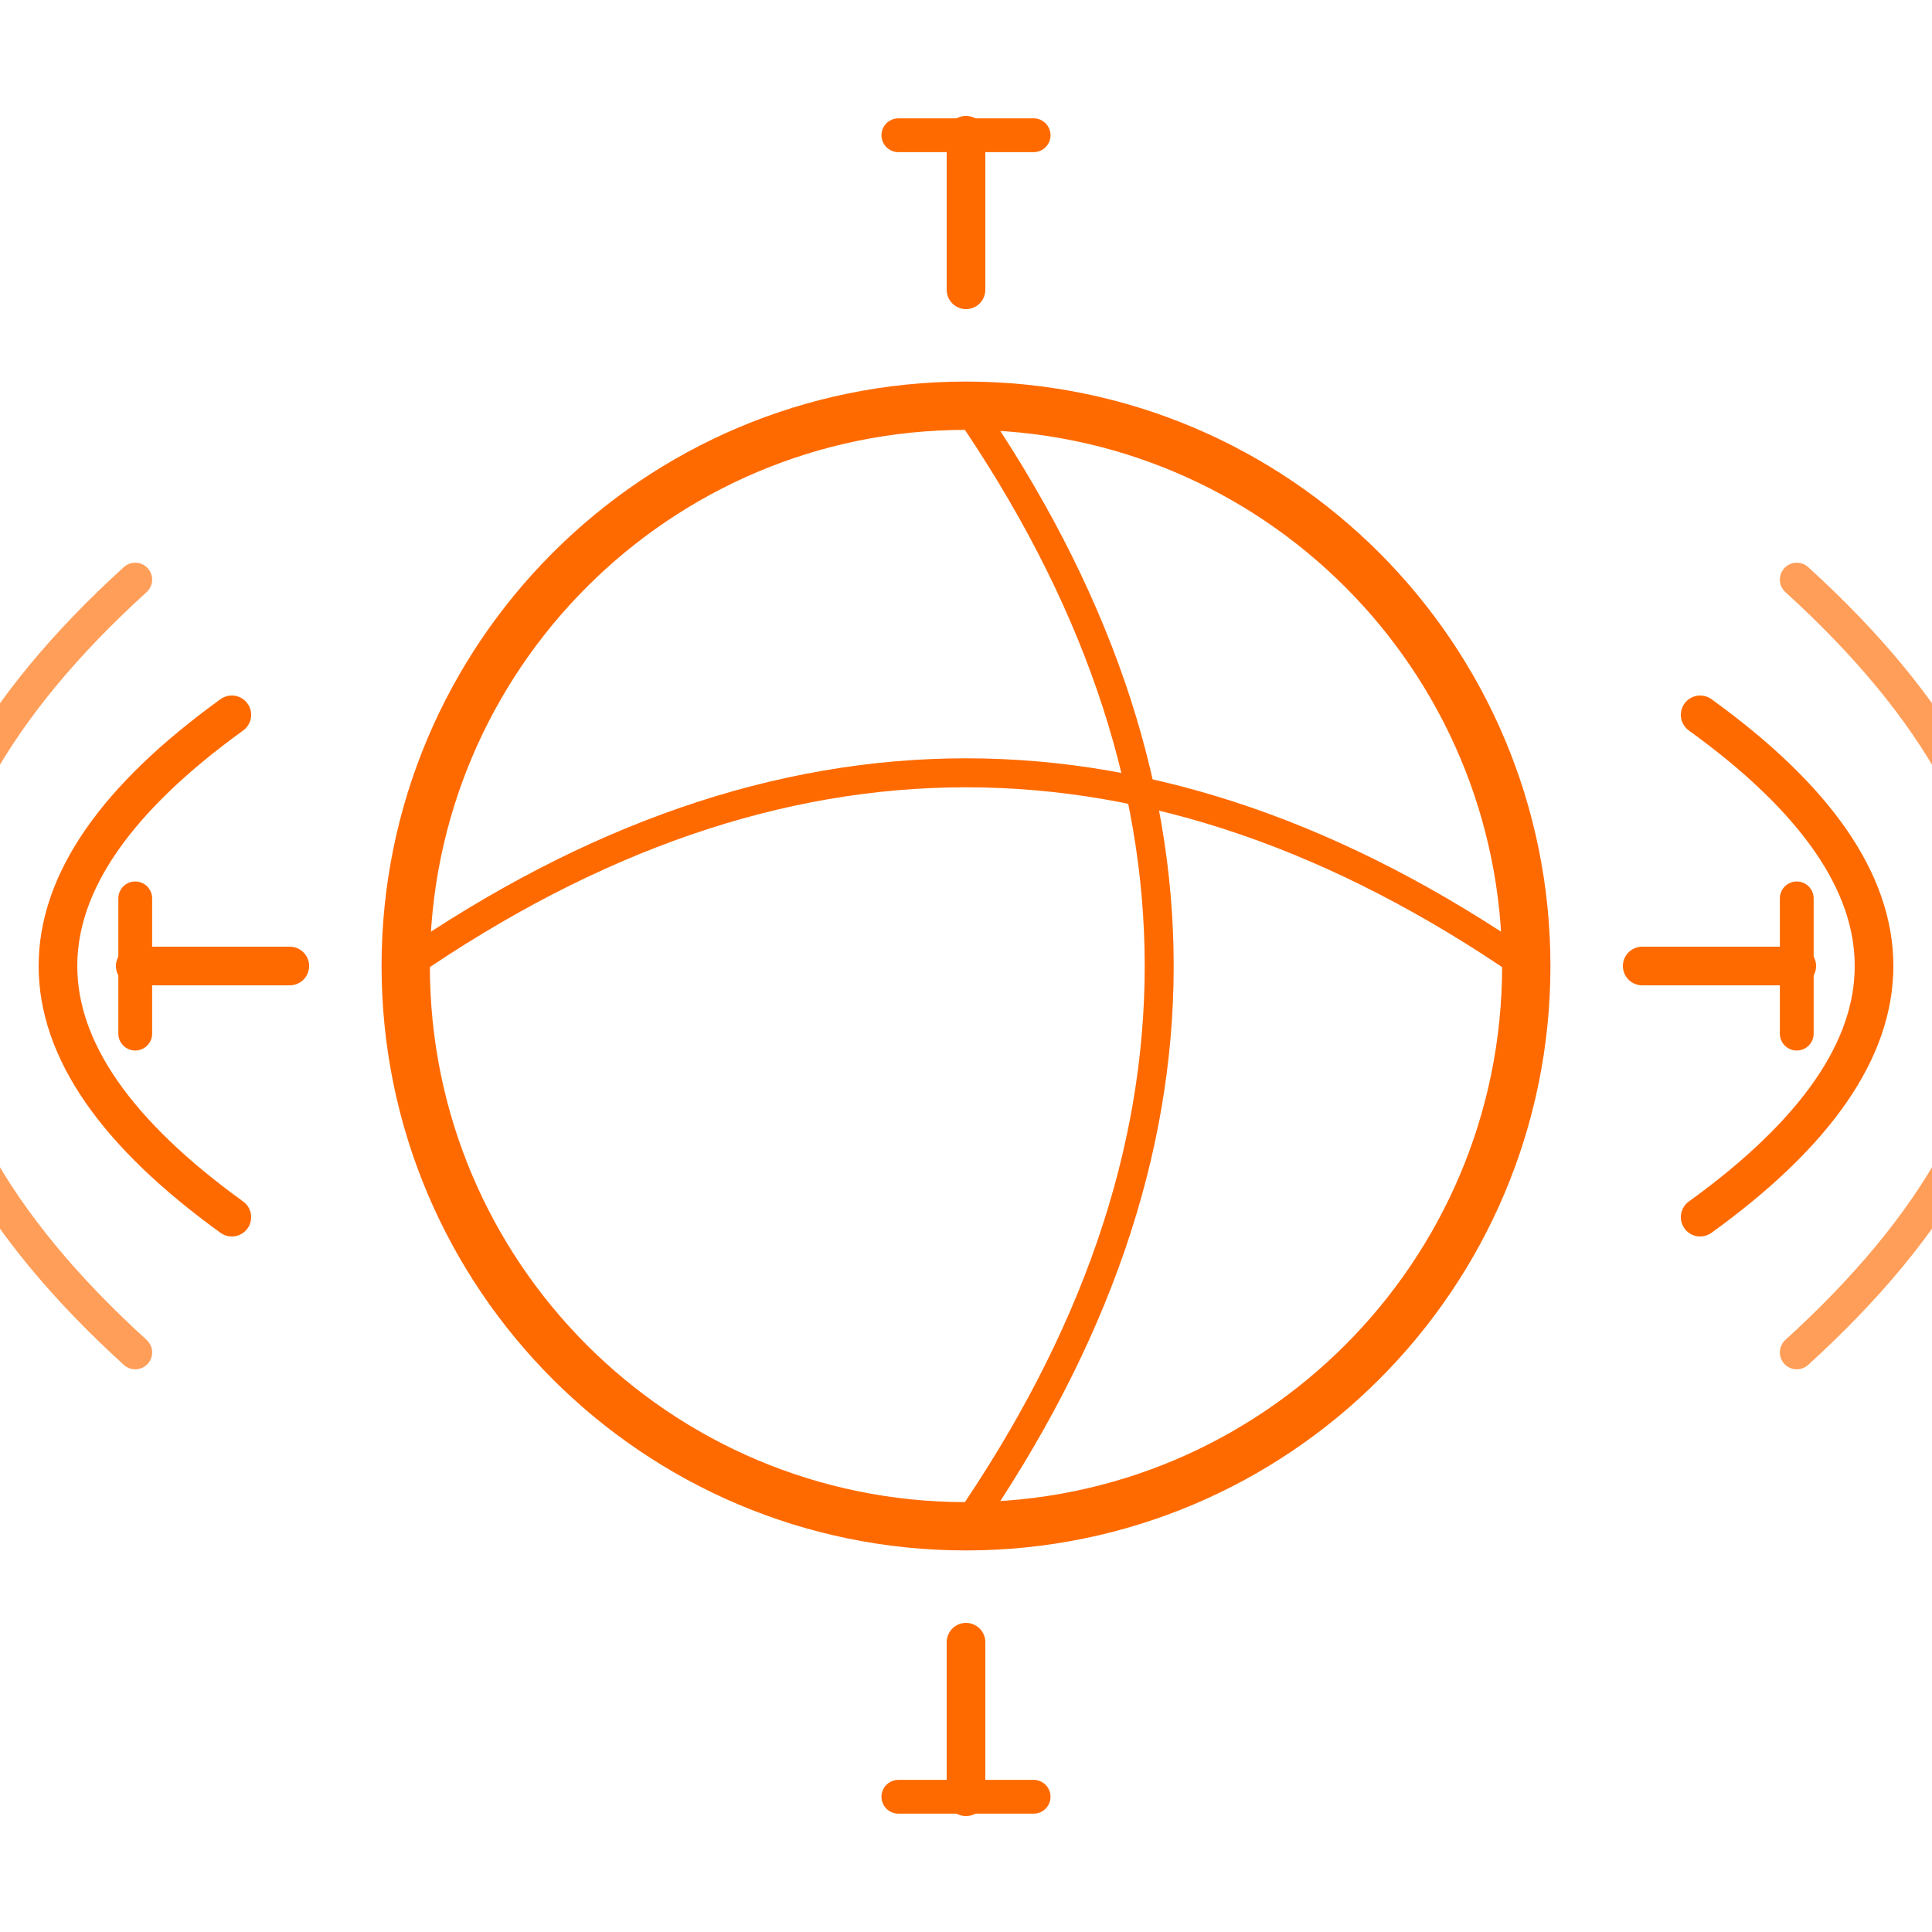
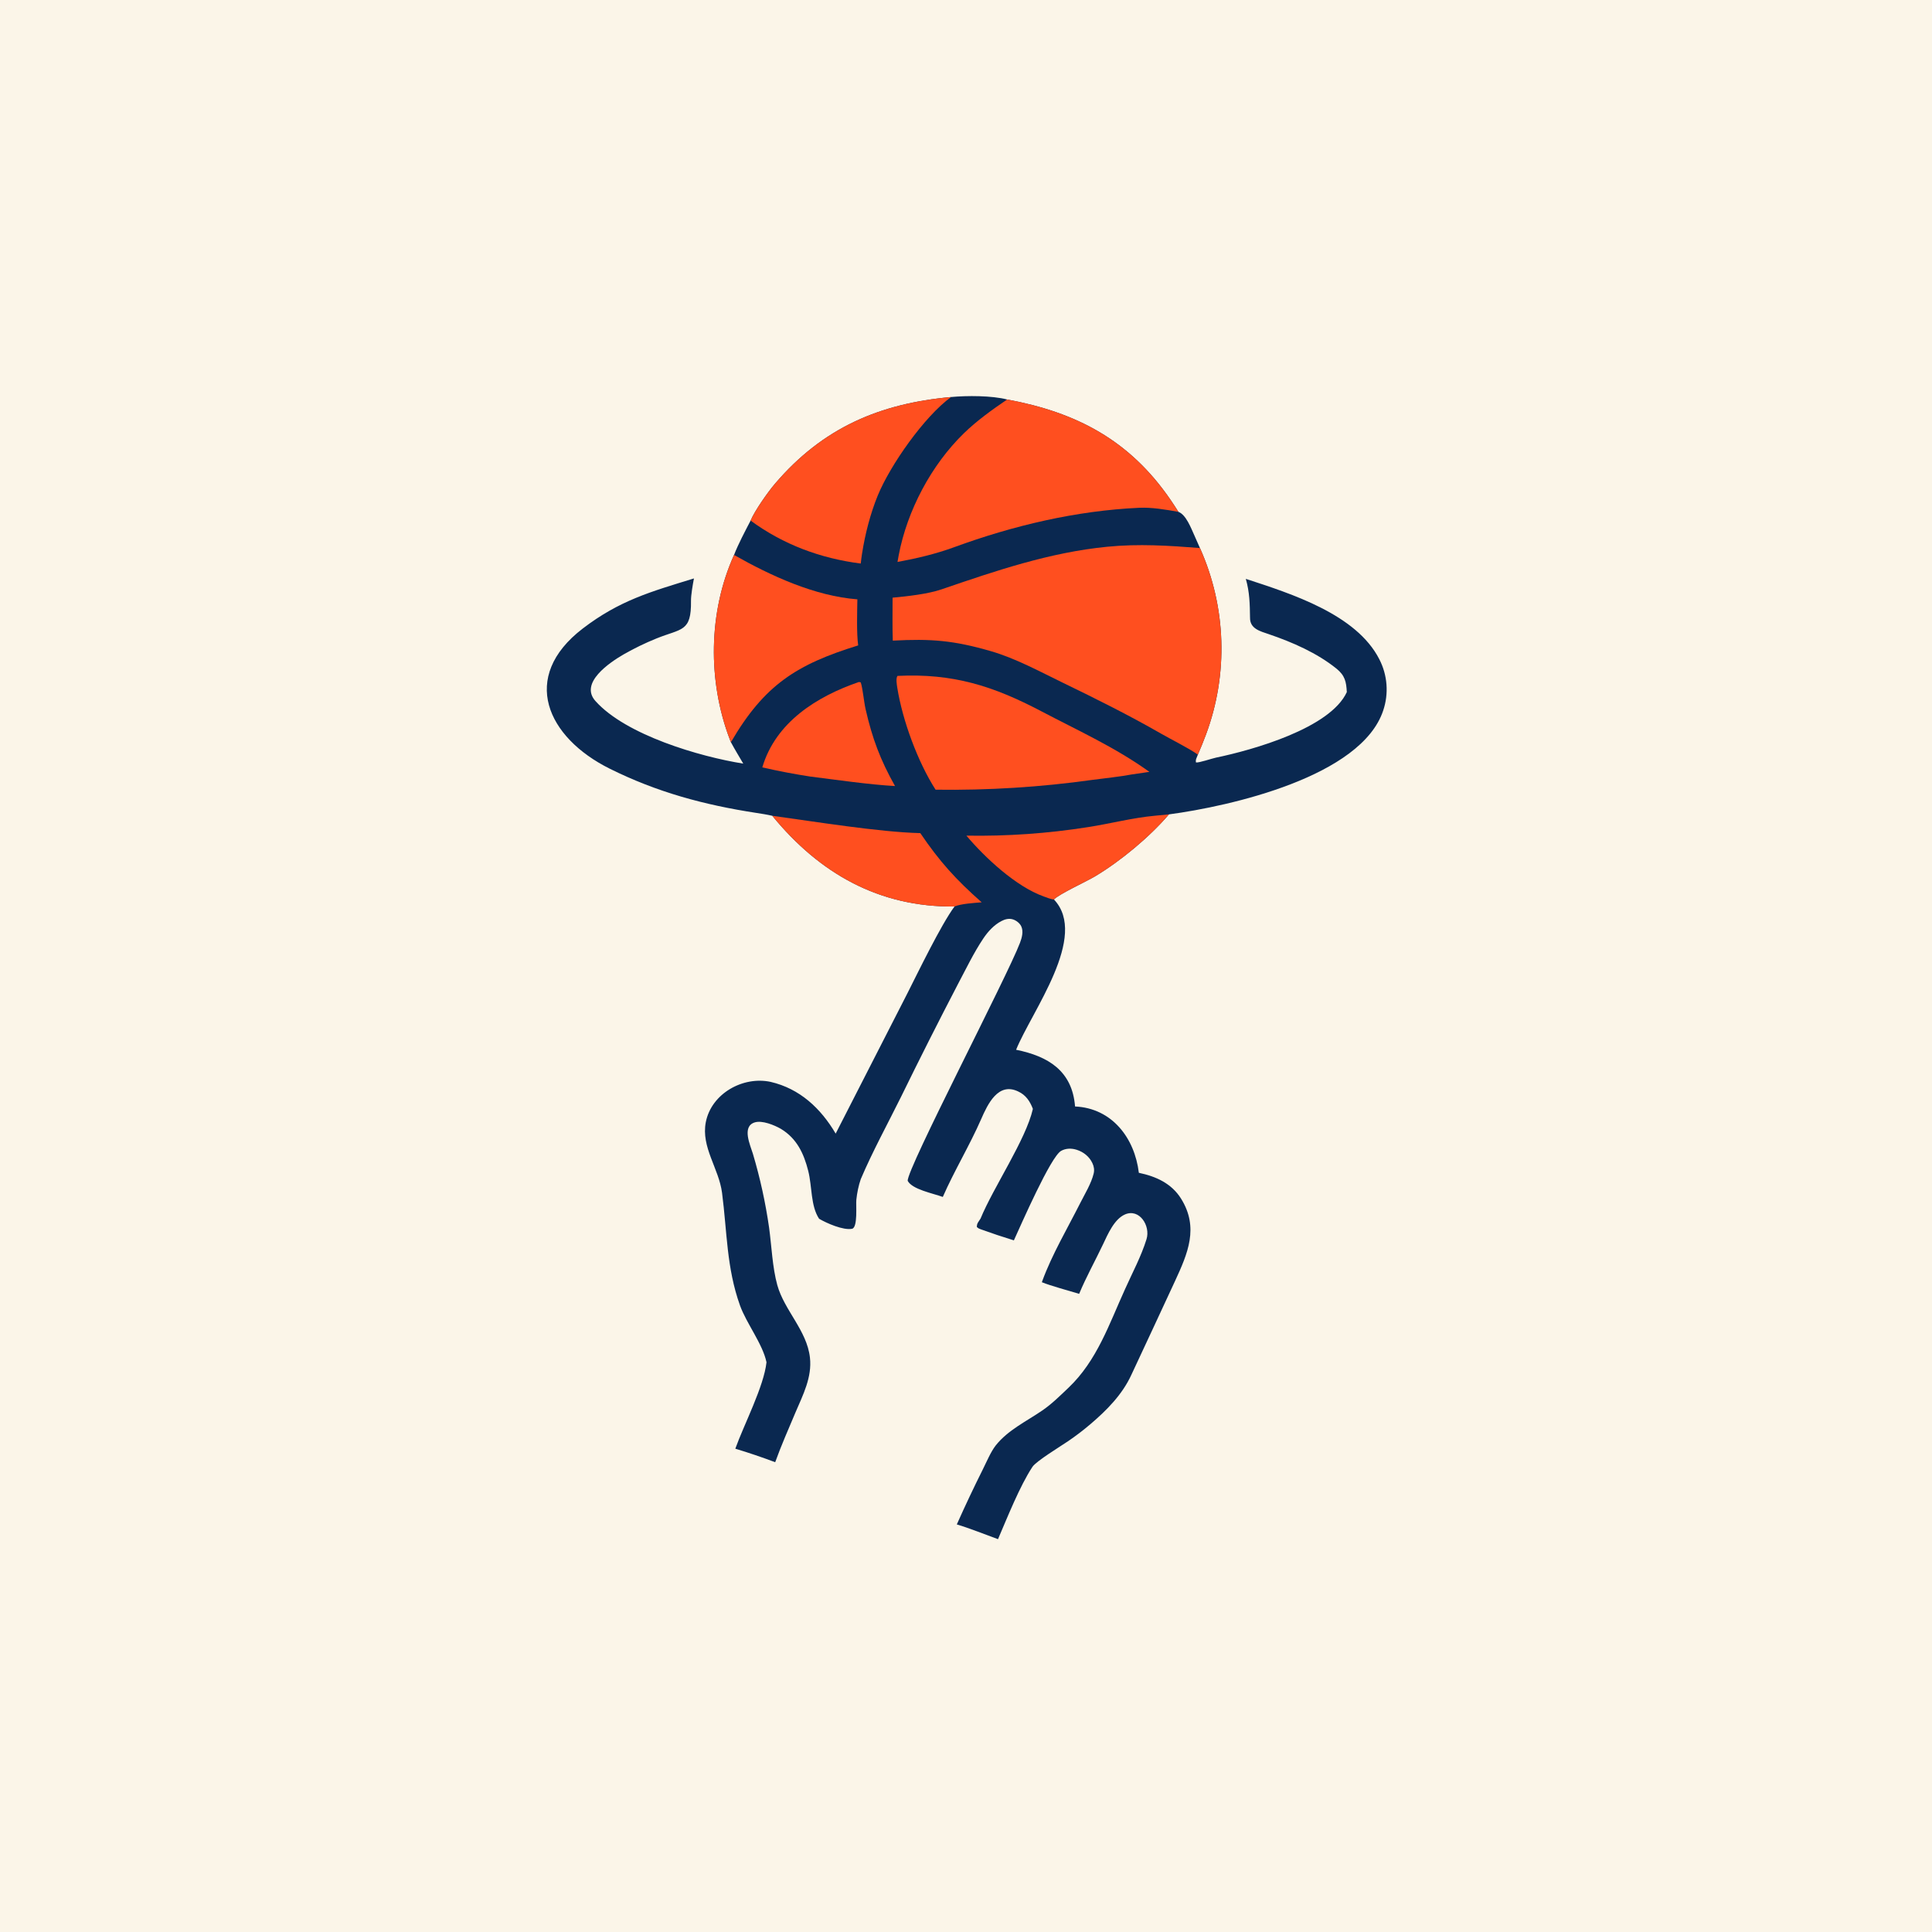
- <svg xmlns="http://www.w3.org/2000/svg" viewBox="0 0 200 200">
-   <g fill="none" stroke="#FF6A00" stroke-linecap="round" stroke-linejoin="round">
-     <circle cx="100" cy="100" r="58" stroke-width="5" />
-     <path d="M42 100 Q100 60, 158 100" stroke-width="3" />
-     <path d="M100 42 Q140 100, 100 158" stroke-width="3" />
-     <line x1="100" y1="30" x2="100" y2="14" stroke-width="4" />
-     <line x1="100" y1="170" x2="100" y2="186" stroke-width="4" />
-     <line x1="30" y1="100" x2="14" y2="100" stroke-width="4" />
-     <line x1="170" y1="100" x2="186" y2="100" stroke-width="4" />
-     <line x1="93" y1="14" x2="107" y2="14" stroke-width="3.5" />
-     <line x1="93" y1="186" x2="107" y2="186" stroke-width="3.5" />
-     <line x1="14" y1="93" x2="14" y2="107" stroke-width="3.5" />
-     <line x1="186" y1="93" x2="186" y2="107" stroke-width="3.5" />
-     <path d="M24 74 Q6 87, 6 100 Q6 113, 24 126" stroke-width="4" />
-     <path d="M14 60 Q-8 80, -8 100 Q-8 120, 14 140" stroke-width="3.5" opacity="0.65" />
-     <path d="M176 74 Q194 87, 194 100 Q194 113, 176 126" stroke-width="4" />
-     <path d="M186 60 Q208 80, 208 100 Q208 120, 186 140" stroke-width="3.5" opacity="0.65" />
-   </g>
+ <svg xmlns="http://www.w3.org/2000/svg" height="1024" preserveAspectRatio="none" style="display: block;" version="1.1" viewBox="0 0 2048 2048" width="1024">
+   <path d="M 0 0 L 2048 0 L 2048 2048 L 0 2048 L 0 0 z" fill="rgb(251,245,232)" transform="translate(0,0)" />
+   <path d="M 1008.21 420.862 C 1025.04 419.28 1051.32 419.276 1067.62 423.468 C 1141.01 437.062 1197.34 466.48 1240.73 529.695 C 1243.62 533.938 1246.44 538.232 1249.18 542.575 C 1257.22 545.606 1262.45 559.541 1266.06 567.514 C 1268.11 571.963 1270.09 576.442 1272 580.95 C 1299.97 643.442 1302.28 714.423 1278.41 778.597 C 1275.72 785.788 1272.85 792.909 1269.79 799.955 C 1268.51 803.465 1267.13 805.218 1267.8 808.232 C 1271.07 808.724 1284.35 804.098 1288.84 803.163 C 1327.91 795.042 1410.1 771.961 1427.68 733.641 C 1427.11 722.766 1425.78 716.064 1416.55 708.643 C 1396.01 692.134 1370.04 680.792 1345.23 672.333 C 1336.01 669.187 1324.88 666.574 1325.08 654.796 C 1324.87 640.205 1324.67 627.841 1320.62 613.626 C 1368.87 629.392 1437.85 651.156 1462.11 698.79 C 1470.81 715.593 1472.3 735.207 1466.26 753.135 C 1443.04 823.242 1304.24 854.604 1239.14 863.281 C 1218.58 887.327 1187.86 912.756 1160.93 928.888 C 1151.45 934.566 1123.27 947.377 1117.2 953.457 C 1154.34 992.584 1093.6 1072.04 1077.11 1112.79 C 1111 1119.65 1136.64 1135.04 1139.6 1172.91 C 1178.8 1174.7 1202.8 1206.36 1207.22 1243.22 C 1225.41 1247.02 1241.93 1254.45 1252.05 1270.74 C 1271.04 1301.3 1259.14 1328.58 1245.62 1357.87 C 1230.13 1391.48 1214.94 1423.75 1199.36 1457.22 C 1189.76 1478.26 1173.12 1495.02 1155.82 1509.72 C 1148.38 1516.06 1140.61 1521.99 1132.54 1527.5 C 1124.45 1533.03 1098.49 1548.8 1094.45 1554.9 C 1081.05 1575.16 1067.69 1608.91 1057.93 1631.58 C 1045.21 1626.96 1026.79 1619.62 1014.26 1615.96 C 1023.08 1596.16 1032.34 1576.57 1042.04 1557.19 C 1045.94 1549.35 1050.28 1538.93 1055.55 1532.19 C 1068.57 1515.81 1087.94 1506.79 1104.85 1495.18 C 1115.11 1488.14 1123.67 1479.59 1132.58 1471.13 C 1162.87 1442.38 1175.76 1403.52 1192.61 1366.5 C 1200.43 1349.03 1209.72 1331.85 1215.37 1313.55 C 1219.73 1299.43 1207.84 1280.65 1192.47 1287.38 C 1181.04 1292.4 1174.24 1308.52 1169.2 1319.15 C 1160.95 1336.53 1151.27 1353.89 1143.95 1371.52 C 1133.72 1368.43 1113.56 1362.96 1104.41 1359.21 L 1104.91 1357.82 C 1115.2 1329.69 1131.56 1302.14 1145.06 1275.35 C 1149.98 1265.58 1156.76 1254.67 1159.34 1243.99 C 1160.26 1240.17 1159.66 1236.57 1158.01 1233.02 C 1154.77 1226.06 1148.64 1221.15 1141.38 1218.83 C 1135.9 1217.08 1129.92 1217.12 1124.82 1219.97 C 1113.69 1226.2 1082.35 1298.33 1074.75 1314.83 C 1062.95 1311.22 1051.24 1307.3 1039.63 1303.09 C 1037.3 1302.21 1037.4 1302.29 1035.49 1300.7 C 1035.52 1296.59 1037.01 1295.64 1039.43 1291.73 C 1053.09 1258.5 1087.49 1208.11 1094.9 1175.48 C 1091.83 1167.39 1087.42 1160.73 1079.35 1157.02 C 1058.09 1146.78 1047.02 1170.41 1040.01 1186.45 C 1027.98 1213.99 1011.34 1241.49 999.415 1268.8 C 988.629 1264.89 967.077 1260.86 962.208 1251.76 C 960.816 1239.91 1067.68 1035.2 1081.24 999.402 C 1083.25 994.103 1085.17 987.151 1082.48 981.754 C 1080.84 978.444 1077.15 975.639 1073.65 974.579 C 1069.45 973.306 1065.31 974.403 1061.52 976.383 C 1053.6 980.522 1047.28 987.473 1042.35 994.821 C 1032.18 1009.98 1023.87 1027.39 1015.29 1043.52 C 994.717 1083.05 974.637 1122.84 955.05 1162.87 C 940.941 1191.4 924.874 1220.7 912.451 1249.93 C 910.037 1256.9 908.501 1264.62 907.75 1271.83 C 907.167 1277.43 909.471 1301.31 903.164 1302.56 C 893.903 1304.41 876.137 1296.6 868.254 1291.91 C 859.197 1278.14 860.994 1257.94 856.745 1241.14 C 852.119 1222.85 844.726 1206.88 827.783 1196.63 C 820.809 1192.64 807.853 1187.28 799.916 1189.83 C 786.045 1194.28 795.436 1214.16 798.095 1223.02 C 805.753 1248.73 811.501 1274.96 815.293 1301.51 C 817.917 1320.87 818.808 1343.68 823.97 1362.27 C 831.41 1389.06 855.355 1410.36 858.573 1439.09 C 860.913 1459.98 851.224 1478.54 843.284 1497.15 C 835.917 1514.66 828.128 1532.17 821.736 1550 C 807.81 1544.76 793.713 1539.98 779.468 1535.67 C 788.506 1510.35 809.726 1469.82 812.521 1444.05 C 808.434 1424.54 791.21 1402.79 784.426 1383.83 C 770.086 1343.75 770.785 1305.8 765.401 1264.43 C 762.024 1238.47 743.011 1216.09 748.183 1189.56 C 754.102 1159.19 787.583 1140.53 816.911 1146.84 C 847.742 1154.02 869.958 1174.73 885.848 1201.67 L 961.684 1053.34 C 973.185 1030.67 997.362 980.518 1011.83 960.926 C 931.867 961.744 868.773 925.978 818.641 864.766 C 813.325 863.51 807.296 862.593 801.906 861.753 C 746.426 853.228 696.536 839.804 646.359 814.849 C 579.859 781.777 550.608 717.755 617.687 666.318 C 656.683 636.416 690.065 627.15 735.612 613.164 C 734.415 619.423 732.4 630.841 732.479 636.989 C 732.91 670.145 722.589 665.984 695.75 676.839 C 683.893 681.649 672.368 687.242 661.251 693.58 C 646.265 702.227 614.043 723.892 631.155 743.073 C 663.338 779.147 741.715 802.112 787.882 809.463 C 783.364 801.665 779.115 794.856 774.795 786.784 C 774.362 785.703 773.939 784.619 773.526 783.53 C 750.061 721.798 750.83 648.622 778.112 588.294 C 782.374 577.069 790.117 562.525 795.664 551.851 C 800.1 541.305 813.877 521.703 821.55 512.72 C 872.14 453.495 932.407 427.709 1008.21 420.862 z" fill="rgb(10,40,80)" transform="translate(0,0)" />
+   <path d="M 946.173 633.56 C 961.92 632.102 983.539 629.721 998.173 624.707 C 1055.77 604.974 1112.89 585.521 1173.94 579.553 C 1207.12 576.309 1238.71 578.328 1272 580.95 C 1299.97 643.442 1302.28 714.423 1278.41 778.597 C 1275.72 785.788 1272.85 792.909 1269.79 799.955 C 1261.84 794.059 1240.34 783.184 1230.48 777.519 C 1196.61 758.068 1161.75 740.734 1126.61 723.704 C 1101.99 711.769 1076.65 697.869 1050.32 690.246 C 1010.87 678.823 986.977 676.92 946.39 679.091 C 945.862 664.512 946.182 648.263 946.173 633.56 z" fill="rgb(255,79,31)" transform="translate(0,0)" />
+   <path d="M 1067.62 423.468 C 1141.01 437.062 1197.34 466.48 1240.73 529.695 C 1243.62 533.938 1246.44 538.232 1249.18 542.575 C 1235.77 540.219 1221.12 537.66 1207.51 538.28 C 1140.73 541.319 1073.88 557.162 1011.24 580.125 C 992.011 587.173 971.519 592.012 951.404 595.69 C 951.778 593.294 952.2 590.907 952.668 588.528 C 961.721 541.165 986.972 493.228 1021.63 459.415 C 1035.3 446.088 1051.83 434.207 1067.62 423.468 z" fill="rgb(255,79,31)" transform="translate(0,0)" />
+   <path d="M 778.112 588.294 C 817.169 610.437 863.868 631.911 908.847 635.312 C 908.644 648.402 907.907 671.352 909.702 684.153 C 844.516 704.299 810.222 725.948 774.795 786.784 C 774.362 785.703 773.939 784.619 773.526 783.53 C 750.061 721.798 750.83 648.622 778.112 588.294 z" fill="rgb(255,79,31)" transform="translate(0,0)" />
+   <path d="M 795.664 551.851 C 800.1 541.305 813.877 521.703 821.55 512.72 C 872.14 453.495 932.407 427.709 1008.21 420.862 C 979.939 441.361 943.695 492.914 930.392 525.429 C 922.552 544.593 917.059 566.21 913.842 586.615 C 913.276 590.19 912.808 593.779 912.44 597.38 C 869.899 591.951 830.465 577.367 795.664 551.851 z" fill="rgb(255,79,31)" transform="translate(0,0)" />
+   <path d="M 818.641 864.766 C 863.031 870.822 931.978 882.097 975.57 883.147 C 995.936 913.185 1013.3 932.393 1040.63 956.497 C 1032.52 957.195 1018.95 957.922 1011.83 960.926 C 931.867 961.744 868.773 925.978 818.641 864.766 z" fill="rgb(255,79,31)" transform="translate(0,0)" />
+   <path d="M 1024.42 885.811 C 1067.49 886.541 1110.55 883.531 1153.1 876.814 C 1177.13 873.119 1200.33 866.896 1224.48 864.686 C 1229.36 864.238 1234.25 863.735 1239.14 863.281 C 1218.58 887.327 1187.86 912.756 1160.93 928.888 C 1151.45 934.566 1123.27 947.377 1117.2 953.457 C 1114.29 953.379 1109.23 951.308 1106.25 950.235 C 1076.88 939.684 1044.28 909.304 1024.42 885.811 z" fill="rgb(255,79,31)" transform="translate(0,0)" />
+   <path d="M 951.383 716.478 C 1010.21 713.634 1052.64 727.033 1104.15 754.13 C 1143.32 774.737 1182.05 792.146 1218.39 818.214 L 1199.78 820.935 C 1188.01 823.215 1170.25 825.087 1158.05 826.698 C 1102.96 834.408 1047.37 837.889 991.752 837.11 C 972.889 807.717 956.648 763.533 951.173 729.087 C 950.639 725.728 949.486 719.033 951.383 716.478 z" fill="rgb(255,79,31)" transform="translate(0,0)" />
+   <path d="M 910.514 722.931 L 912.447 723.381 C 914.634 730.151 915.735 743.747 917.577 751.816 C 924.657 782.828 933.24 805.669 948.766 833.248 C 921.421 831.733 886.508 826.623 858.933 823.184 C 841.867 820.56 824.903 817.317 808.073 813.46 C 822.231 765.581 865.873 738.224 910.514 722.931 z" fill="rgb(255,79,31)" transform="translate(0,0)" />
</svg>
